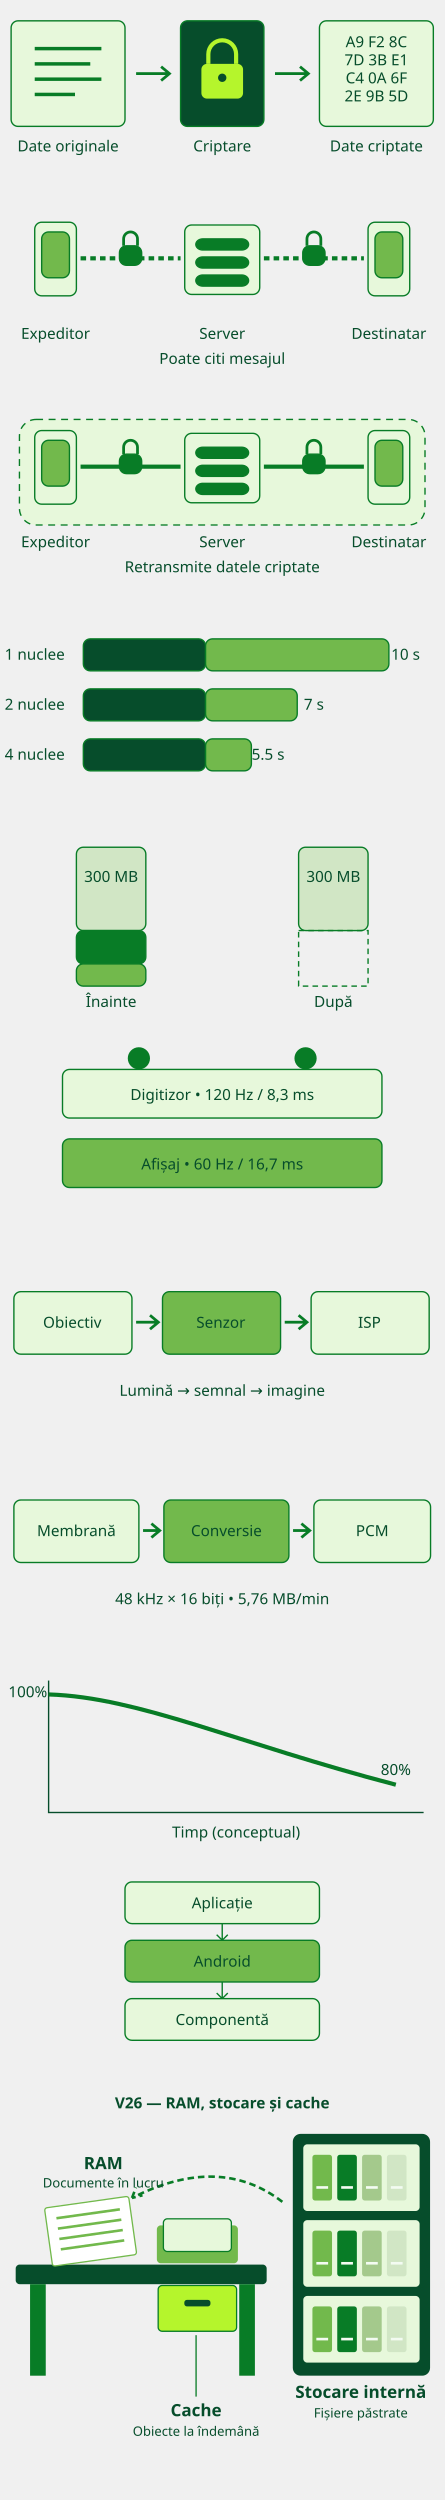
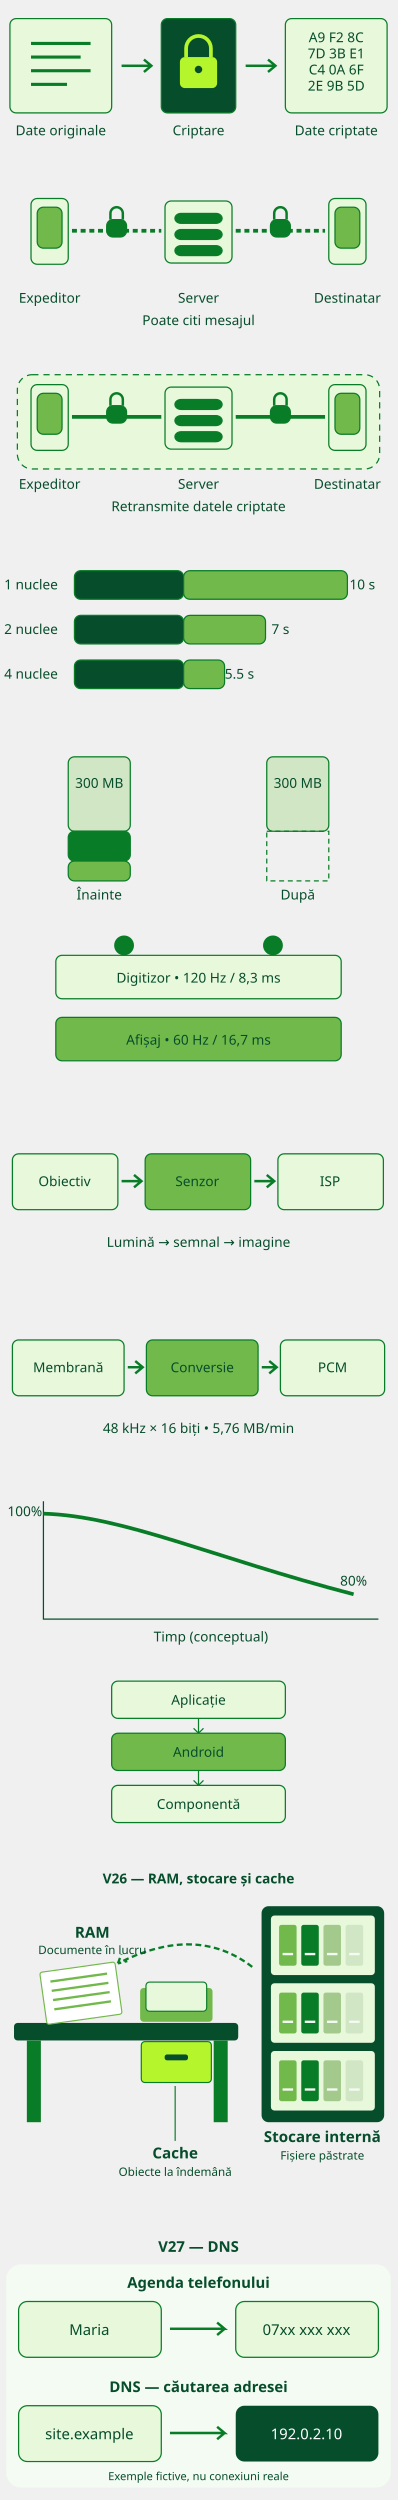
- <svg xmlns="http://www.w3.org/2000/svg" viewBox="0 0 320 1800" role="img" font-family="Nunito Sans, sans-serif" font-size="11" fill="#064D2B">
+ <svg xmlns="http://www.w3.org/2000/svg" viewBox="0 0 320 2015" role="img" font-family="Nunito Sans, sans-serif" font-size="11" fill="#064D2B">
  <g transform="translate(0 0)">
    <rect x="8" y="15" width="82" height="76" rx="5" fill="#E7F8DB" stroke="#087C26" />
    <path d="M25 35 H73 M25 46 H65 M25 57 H73 M25 68 H54" stroke="#087C26" stroke-width="2.5" />
    <path d="M98 53 h24 m-6 -5 l6 5 -6 5" fill="none" stroke="#087C26" stroke-width="2" />
    <rect x="130" y="15" width="60" height="76" rx="5" fill="#064D2B" stroke="#087C26" />
    <path d="M150 46 v-7 a10 10 0 0 1 20 0 v7" fill="none" stroke="#B5F52C" stroke-width="3" />
    <rect x="145" y="46" width="30" height="25" rx="4" fill="#B5F52C" />
    <circle cx="160" cy="56" r="3" fill="#064D2B" />
    <path d="M198 53 h24 m-6 -5 l6 5 -6 5" fill="none" stroke="#087C26" stroke-width="2" />
    <rect x="230" y="15" width="82" height="76" rx="5" fill="#E7F8DB" stroke="#087C26" />
    <text x="271" y="34" text-anchor="middle">A9 F2 8C</text>
    <text x="271" y="47" text-anchor="middle">7D 3B E1</text>
    <text x="271" y="60" text-anchor="middle">C4 0A 6F</text>
    <text x="271" y="73" text-anchor="middle">2E 9B 5D</text>
    <text x="49" y="109" text-anchor="middle">Date originale</text>
    <text x="160" y="109" text-anchor="middle">Criptare</text>
    <text x="271" y="109" text-anchor="middle">Date criptate</text>
  </g>
  <g transform="translate(0 150)">
    <rect x="25" y="10" width="30" height="53" rx="5" fill="#E7F8DB" stroke="#087C26" />
    <rect x="30" y="17" width="20" height="33" rx="5" fill="#72B94C" stroke="#087C26" />
    <rect x="265" y="10" width="30" height="53" rx="5" fill="#E7F8DB" stroke="#087C26" />
    <rect x="270" y="17" width="20" height="33" rx="5" fill="#72B94C" stroke="#087C26" />
    <rect x="133" y="12" width="54" height="50" rx="5" fill="#E7F8DB" stroke="#087C26" />
    <rect x="141" y="22" width="38" height="8" rx="5" fill="#087C26" stroke="#087C26" />
    <rect x="141" y="35" width="38" height="8" rx="5" fill="#087C26" stroke="#087C26" />
    <rect x="141" y="48" width="38" height="8" rx="5" fill="#087C26" stroke="#087C26" />
    <path d="M58 36 H130 M190 36 H262" stroke="#087C26" stroke-width="3" stroke-dasharray="4 3" />
    <path d="M89 27 v-5 a5 5 0 0 1 10 0 v5" stroke="#087C26" stroke-width="2" fill="none" />
    <rect x="86" y="27" width="16" height="14" rx="5" fill="#087C26" stroke="#087C26" />
    <path d="M221 27 v-5 a5 5 0 0 1 10 0 v5" stroke="#087C26" stroke-width="2" fill="none" />
    <rect x="218" y="27" width="16" height="14" rx="5" fill="#087C26" stroke="#087C26" />
    <text x="40" y="94" text-anchor="middle">Expeditor</text>
    <text x="160" y="94" text-anchor="middle">Server</text>
    <text x="280" y="94" text-anchor="middle">Destinatar</text>
    <text x="160" y="112" text-anchor="middle">Poate citi mesajul</text>
  </g>
  <g transform="translate(0 300)">
    <rect x="14" y="2" width="292" height="76" rx="12" fill="#E7F8DB" stroke="#087C26" stroke-dasharray="5 4" />
    <rect x="25" y="10" width="30" height="53" rx="5" fill="#E7F8DB" stroke="#087C26" />
    <rect x="30" y="17" width="20" height="33" rx="5" fill="#72B94C" stroke="#087C26" />
    <rect x="265" y="10" width="30" height="53" rx="5" fill="#E7F8DB" stroke="#087C26" />
    <rect x="270" y="17" width="20" height="33" rx="5" fill="#72B94C" stroke="#087C26" />
    <rect x="133" y="12" width="54" height="50" rx="5" fill="#E7F8DB" stroke="#087C26" />
    <rect x="141" y="22" width="38" height="8" rx="5" fill="#087C26" stroke="#087C26" />
    <rect x="141" y="35" width="38" height="8" rx="5" fill="#087C26" stroke="#087C26" />
    <rect x="141" y="48" width="38" height="8" rx="5" fill="#087C26" stroke="#087C26" />
    <path d="M58 36 H130 M190 36 H262" stroke="#087C26" stroke-width="3" />
    <path d="M89 27 v-5 a5 5 0 0 1 10 0 v5" stroke="#087C26" stroke-width="2" fill="none" />
    <rect x="86" y="27" width="16" height="14" rx="5" fill="#087C26" stroke="#087C26" />
    <path d="M221 27 v-5 a5 5 0 0 1 10 0 v5" stroke="#087C26" stroke-width="2" fill="none" />
    <rect x="218" y="27" width="16" height="14" rx="5" fill="#087C26" stroke="#087C26" />
    <text x="40" y="94" text-anchor="middle">Expeditor</text>
    <text x="160" y="94" text-anchor="middle">Server</text>
    <text x="280" y="94" text-anchor="middle">Destinatar</text>
    <text x="160" y="112" text-anchor="middle">Retransmite datele criptate</text>
  </g>
  <g transform="translate(0 450)">
    <text x="25" y="25" text-anchor="middle">1 nuclee</text>
    <rect x="60" y="10" width="88" height="23" rx="5" fill="#064D2B" stroke="#087C26" />
    <rect x="148" y="10" width="132" height="23" rx="5" fill="#72B94C" stroke="#087C26" />
    <text x="292" y="25" text-anchor="middle">10 s</text>
    <text x="25" y="61" text-anchor="middle">2 nuclee</text>
    <rect x="60" y="46" width="88" height="23" rx="5" fill="#064D2B" stroke="#087C26" />
    <rect x="148" y="46" width="66" height="23" rx="5" fill="#72B94C" stroke="#087C26" />
    <text x="226" y="61" text-anchor="middle">7 s</text>
    <text x="25" y="97" text-anchor="middle">4 nuclee</text>
    <rect x="60" y="82" width="88" height="23" rx="5" fill="#064D2B" stroke="#087C26" />
    <rect x="148" y="82" width="33" height="23" rx="5" fill="#72B94C" stroke="#087C26" />
    <text x="193" y="97" text-anchor="middle">5.5 s</text>
  </g>
  <g transform="translate(0 600)">
    <rect x="55" y="10" width="50" height="60" rx="5" fill="#D1E6C5" stroke="#087C26" />
    <rect x="55" y="70" width="50" height="24" rx="5" fill="#087C26" stroke="#087C26" />
    <rect x="55" y="94" width="50" height="16" rx="5" fill="#72B94C" stroke="#087C26" />
    <text x="80" y="35" text-anchor="middle">300 MB</text>
    <text x="80" y="125" text-anchor="middle">Înainte</text>
    <rect x="215" y="10" width="50" height="60" rx="5" fill="#D1E6C5" stroke="#087C26" />
    <rect x="215" y="70" width="50" height="40" fill="none" stroke="#087C26" stroke-dasharray="4 3" />
    <text x="240" y="35" text-anchor="middle">300 MB</text>
    <text x="240" y="125" text-anchor="middle">După</text>
  </g>
  <g transform="translate(0 750)">
    <rect x="45" y="20" width="230" height="35" rx="5" fill="#E7F8DB" stroke="#087C26" />
    <text x="160" y="42" text-anchor="middle">Digitizor • 120 Hz / 8,3 ms</text>
    <rect x="45" y="70" width="230" height="35" rx="5" fill="#72B94C" stroke="#087C26" />
    <text x="160" y="92" text-anchor="middle">Afișaj • 60 Hz / 16,7 ms</text>
    <circle cx="100" cy="12" r="8" fill="#087C26" />
    <circle cx="220" cy="12" r="8" fill="#087C26" />
  </g>
  <g transform="translate(0 900)">
    <rect x="10" y="30" width="85" height="45" rx="5" fill="#E7F8DB" stroke="#087C26" />
    <text x="52" y="56" text-anchor="middle">Obiectiv</text>
    <path d="M98 52 h16 m-6 -5 l6 5 -6 5" fill="none" stroke="#087C26" stroke-width="2" />
    <rect x="117" y="30" width="85" height="45" rx="5" fill="#72B94C" stroke="#087C26" />
    <text x="159" y="56" text-anchor="middle">Senzor</text>
    <path d="M205 52 h16 m-6 -5 l6 5 -6 5" fill="none" stroke="#087C26" stroke-width="2" />
    <rect x="224" y="30" width="85" height="45" rx="5" fill="#E7F8DB" stroke="#087C26" />
    <text x="266" y="56" text-anchor="middle">ISP</text>
    <text x="160" y="105" text-anchor="middle">Lumină → semnal → imagine</text>
  </g>
  <g transform="translate(0 1050)">
    <rect x="10" y="30" width="90" height="45" rx="5" fill="#E7F8DB" stroke="#087C26" />
    <text x="55" y="56" text-anchor="middle">Membrană</text>
    <path d="M103 52 h12 m-6 -5 l6 5 -6 5" fill="none" stroke="#087C26" stroke-width="2" />
    <rect x="118" y="30" width="90" height="45" rx="5" fill="#72B94C" stroke="#087C26" />
    <text x="163" y="56" text-anchor="middle">Conversie</text>
    <path d="M211 52 h12 m-6 -5 l6 5 -6 5" fill="none" stroke="#087C26" stroke-width="2" />
    <rect x="226" y="30" width="84" height="45" rx="5" fill="#E7F8DB" stroke="#087C26" />
    <text x="268" y="56" text-anchor="middle">PCM</text>
    <text x="160" y="105" text-anchor="middle">48 kHz × 16 biți • 5,76 MB/min</text>
  </g>
  <g transform="translate(0 1200)">
    <path d="M35 10 V105 H305" stroke="#064D2B" fill="none" />
    <path d="M35 20 C100 22 170 55 285 85" stroke="#087C26" stroke-width="3" fill="none" />
    <text x="20" y="22" text-anchor="middle">100%</text>
    <text x="285" y="78" text-anchor="middle">80%</text>
    <text x="170" y="123" text-anchor="middle">Timp (conceptual)</text>
  </g>
  <g transform="translate(0 1350)">
    <rect x="90" y="5" width="140" height="30" rx="5" fill="#E7F8DB" stroke="#087C26" />
    <text x="160" y="24" text-anchor="middle">Aplicație</text>
    <path d="M160 35 v12 m-4 -4 l4 4 4 -4" stroke="#087C26" fill="none" />
    <rect x="90" y="47" width="140" height="30" rx="5" fill="#72B94C" stroke="#087C26" />
    <text x="160" y="66" text-anchor="middle">Android</text>
    <path d="M160 77 v12 m-4 -4 l4 4 4 -4" stroke="#087C26" fill="none" />
    <rect x="90" y="89" width="140" height="30" rx="5" fill="#E7F8DB" stroke="#087C26" />
    <text x="160" y="108" text-anchor="middle">Componentă</text>
  </g>
  <g transform="translate(0 1500)">
    <text x="160" y="18" text-anchor="middle" font-weight="bold">V26 — RAM, stocare și cache</text>
    <svg x="0" y="25" width="320" height="259" viewBox="0 0 340 275" role="img" aria-label="RAM, stocare și cache: masă, dulap și sertar" font-family="Nunito Sans, sans-serif">
      <rect x="224" y="12" width="105" height="185" rx="6" fill="#064D2B" />
      <rect x="232" y="20" width="89" height="51" rx="3" fill="#E7F8DB" />
      <rect x="239" y="28" width="15" height="35" rx="2" fill="#72B94C" />
      <path d="M242 53 h9" stroke="#F3FBF2" stroke-width="2" />
      <rect x="258" y="28" width="15" height="35" rx="2" fill="#087C26" />
      <path d="M261 53 h9" stroke="#F3FBF2" stroke-width="2" />
      <rect x="277" y="28" width="15" height="35" rx="2" fill="#A4C98C" />
      <path d="M280 53 h9" stroke="#F3FBF2" stroke-width="2" />
      <rect x="296" y="28" width="15" height="35" rx="2" fill="#D1E6C5" />
      <path d="M299 53 h9" stroke="#F3FBF2" stroke-width="2" />
      <rect x="232" y="78" width="89" height="51" rx="3" fill="#E7F8DB" />
      <rect x="239" y="86" width="15" height="35" rx="2" fill="#72B94C" />
      <path d="M242 111 h9" stroke="#F3FBF2" stroke-width="2" />
      <rect x="258" y="86" width="15" height="35" rx="2" fill="#087C26" />
      <path d="M261 111 h9" stroke="#F3FBF2" stroke-width="2" />
      <rect x="277" y="86" width="15" height="35" rx="2" fill="#A4C98C" />
      <path d="M280 111 h9" stroke="#F3FBF2" stroke-width="2" />
      <rect x="296" y="86" width="15" height="35" rx="2" fill="#D1E6C5" />
      <path d="M299 111 h9" stroke="#F3FBF2" stroke-width="2" />
      <rect x="232" y="136" width="89" height="51" rx="3" fill="#E7F8DB" />
      <rect x="239" y="144" width="15" height="35" rx="2" fill="#72B94C" />
      <path d="M242 169 h9" stroke="#F3FBF2" stroke-width="2" />
      <rect x="258" y="144" width="15" height="35" rx="2" fill="#087C26" />
      <path d="M261 169 h9" stroke="#F3FBF2" stroke-width="2" />
      <rect x="277" y="144" width="15" height="35" rx="2" fill="#A4C98C" />
      <path d="M280 169 h9" stroke="#F3FBF2" stroke-width="2" />
      <rect x="296" y="144" width="15" height="35" rx="2" fill="#D1E6C5" />
      <path d="M299 169 h9" stroke="#F3FBF2" stroke-width="2" />
      <rect x="12" y="112" width="192" height="15" rx="3" fill="#064D2B" />
      <rect x="23" y="127" width="12" height="70" fill="#087C26" />
      <rect x="183" y="127" width="12" height="70" fill="#087C26" />
      <g transform="rotate(-8 70 95)">
        <rect x="38" y="64" width="65" height="45" rx="2" fill="white" stroke="#72B94C" />
        <path d="M46 73 H95" stroke="#72B94C" stroke-width="2" />
        <path d="M46 81 H95" stroke="#72B94C" stroke-width="2" />
        <path d="M46 89 H95" stroke="#72B94C" stroke-width="2" />
        <path d="M46 97 H95" stroke="#72B94C" stroke-width="2" />
      </g>
      <rect x="120" y="82" width="62" height="29" rx="3" fill="#72B94C" />
      <rect x="125" y="77" width="52" height="25" rx="3" fill="#E7F8DB" stroke="#087C26" />
      <rect x="121" y="128" width="60" height="35" rx="3" fill="#B5F52C" stroke="#087C26" />
      <rect x="141" y="139" width="20" height="5" rx="2" fill="#064D2B" />
      <path d="M216 64 Q168 27 101 61 l8 -2 m-8 2 l3 -8" fill="none" stroke="#087C26" stroke-width="2" stroke-dasharray="5 3" />
      <g fill="#064D2B" text-anchor="middle">
        <text x="79" y="39" font-size="13" font-weight="bold">RAM</text>
        <text x="79" y="53" font-size="10">Documente în lucru</text>
        <path d="M150 166 V213" stroke="#087C26" />
        <text x="150" y="228" font-size="13" font-weight="bold">Cache</text>
        <text x="150" y="243" font-size="10">Obiecte la îndemână</text>
        <text x="276" y="214" font-size="13" font-weight="bold">Stocare internă</text>
        <text x="276" y="229" font-size="10">Fișiere păstrate</text>
      </g>
    </svg>
  </g>
+   <g transform="translate(0 1800)" font-size="12">
+     <text x="160" y="15" text-anchor="middle" font-weight="bold">V27 — DNS</text>
+     <g transform="translate(0 20)">
+       <rect x="5" y="5" width="310" height="180" rx="12" fill="#F3FBF2" />
+       <g text-anchor="middle" fill="#064D2B">
+         <text x="160" y="24" font-weight="bold">Agenda telefonului</text>
+         <rect x="15" y="35" width="115" height="45" rx="7" fill="#E7F8DB" stroke="#087C26" />
+         <text x="72" y="62">Maria</text>
+         <path d="M137 57 H181 l-6 -5 m6 5 l-6 5" stroke="#087C26" fill="none" stroke-width="2" />
+         <rect x="190" y="35" width="115" height="45" rx="7" fill="#E7F8DB" stroke="#087C26" />
+         <text x="247" y="62">07xx xxx xxx</text>
+         <text x="160" y="108" font-weight="bold">DNS — căutarea adresei</text>
+         <rect x="15" y="119" width="115" height="45" rx="7" fill="#E7F8DB" stroke="#087C26" />
+         <text x="72" y="146">site.example</text>
+         <path d="M137 141 H181 l-6 -5 m6 5 l-6 5" stroke="#087C26" fill="none" stroke-width="2" />
+         <rect x="190" y="119" width="115" height="45" rx="7" fill="#064D2B" />
+         <text x="247" y="146" fill="white">192.0.2.10</text>
+         <text x="160" y="179" font-size="9">Exemple fictive, nu conexiuni reale</text>
+       </g>
+     </g>
+   </g>
</svg>
